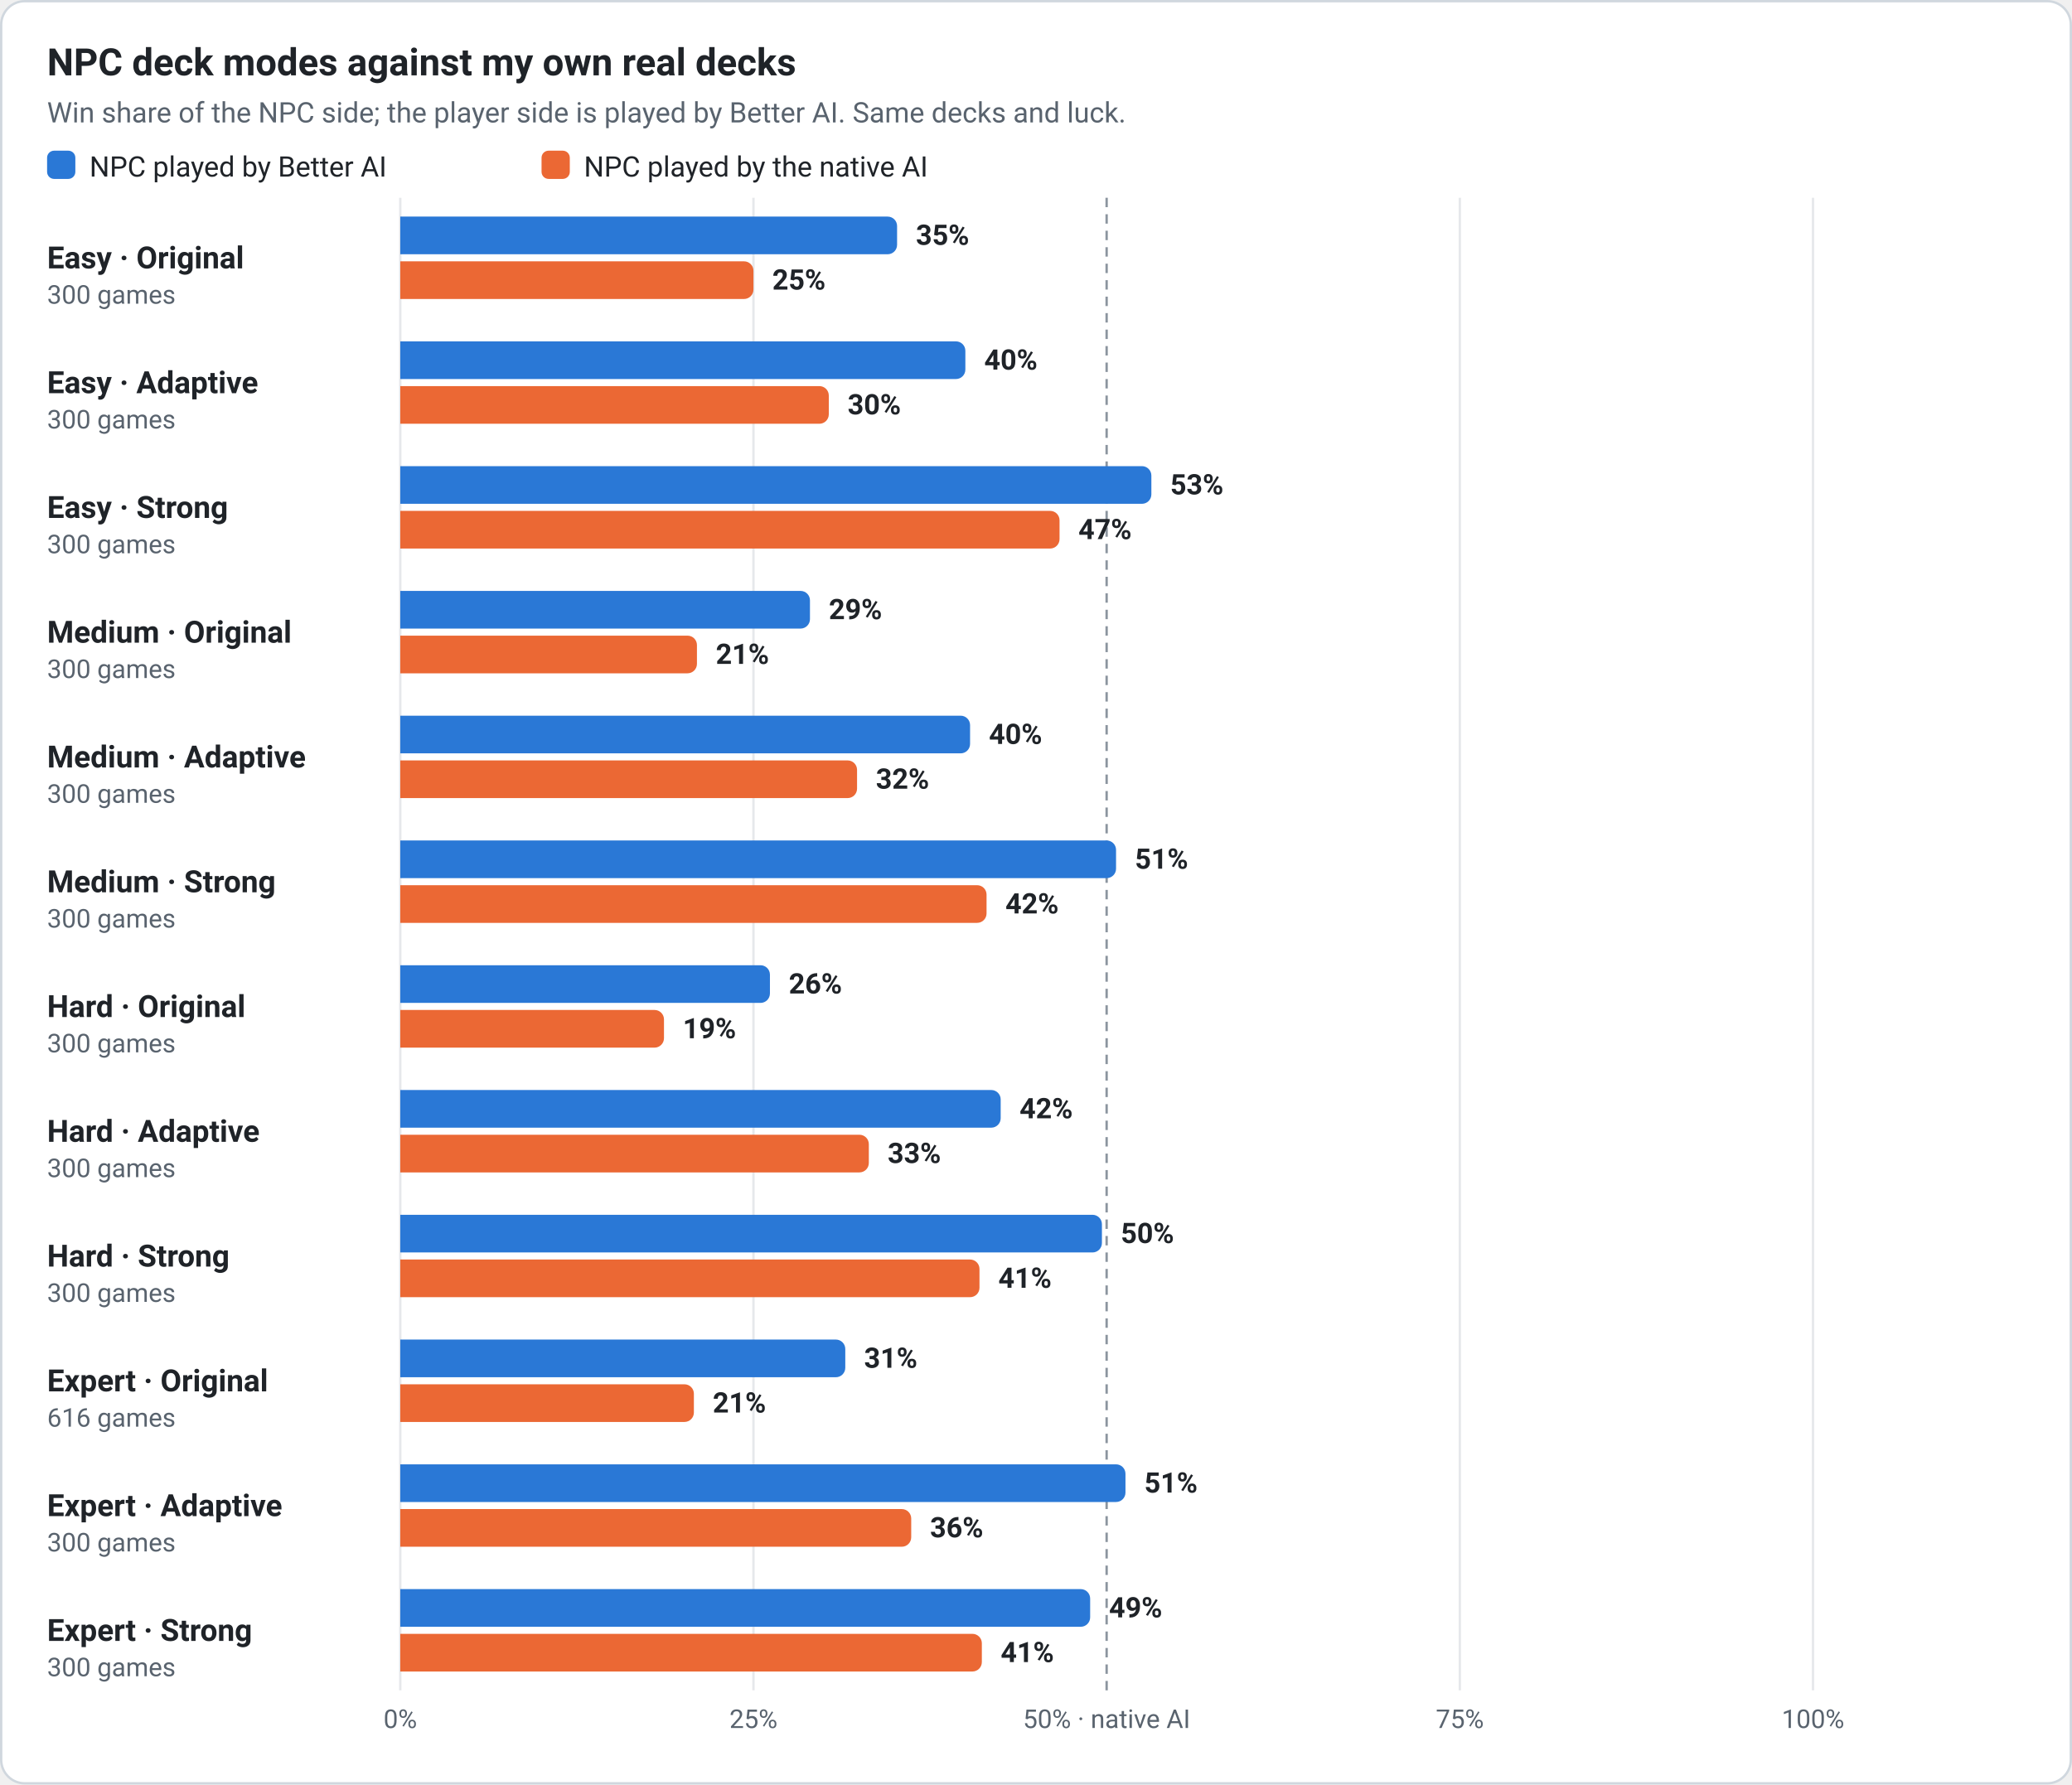
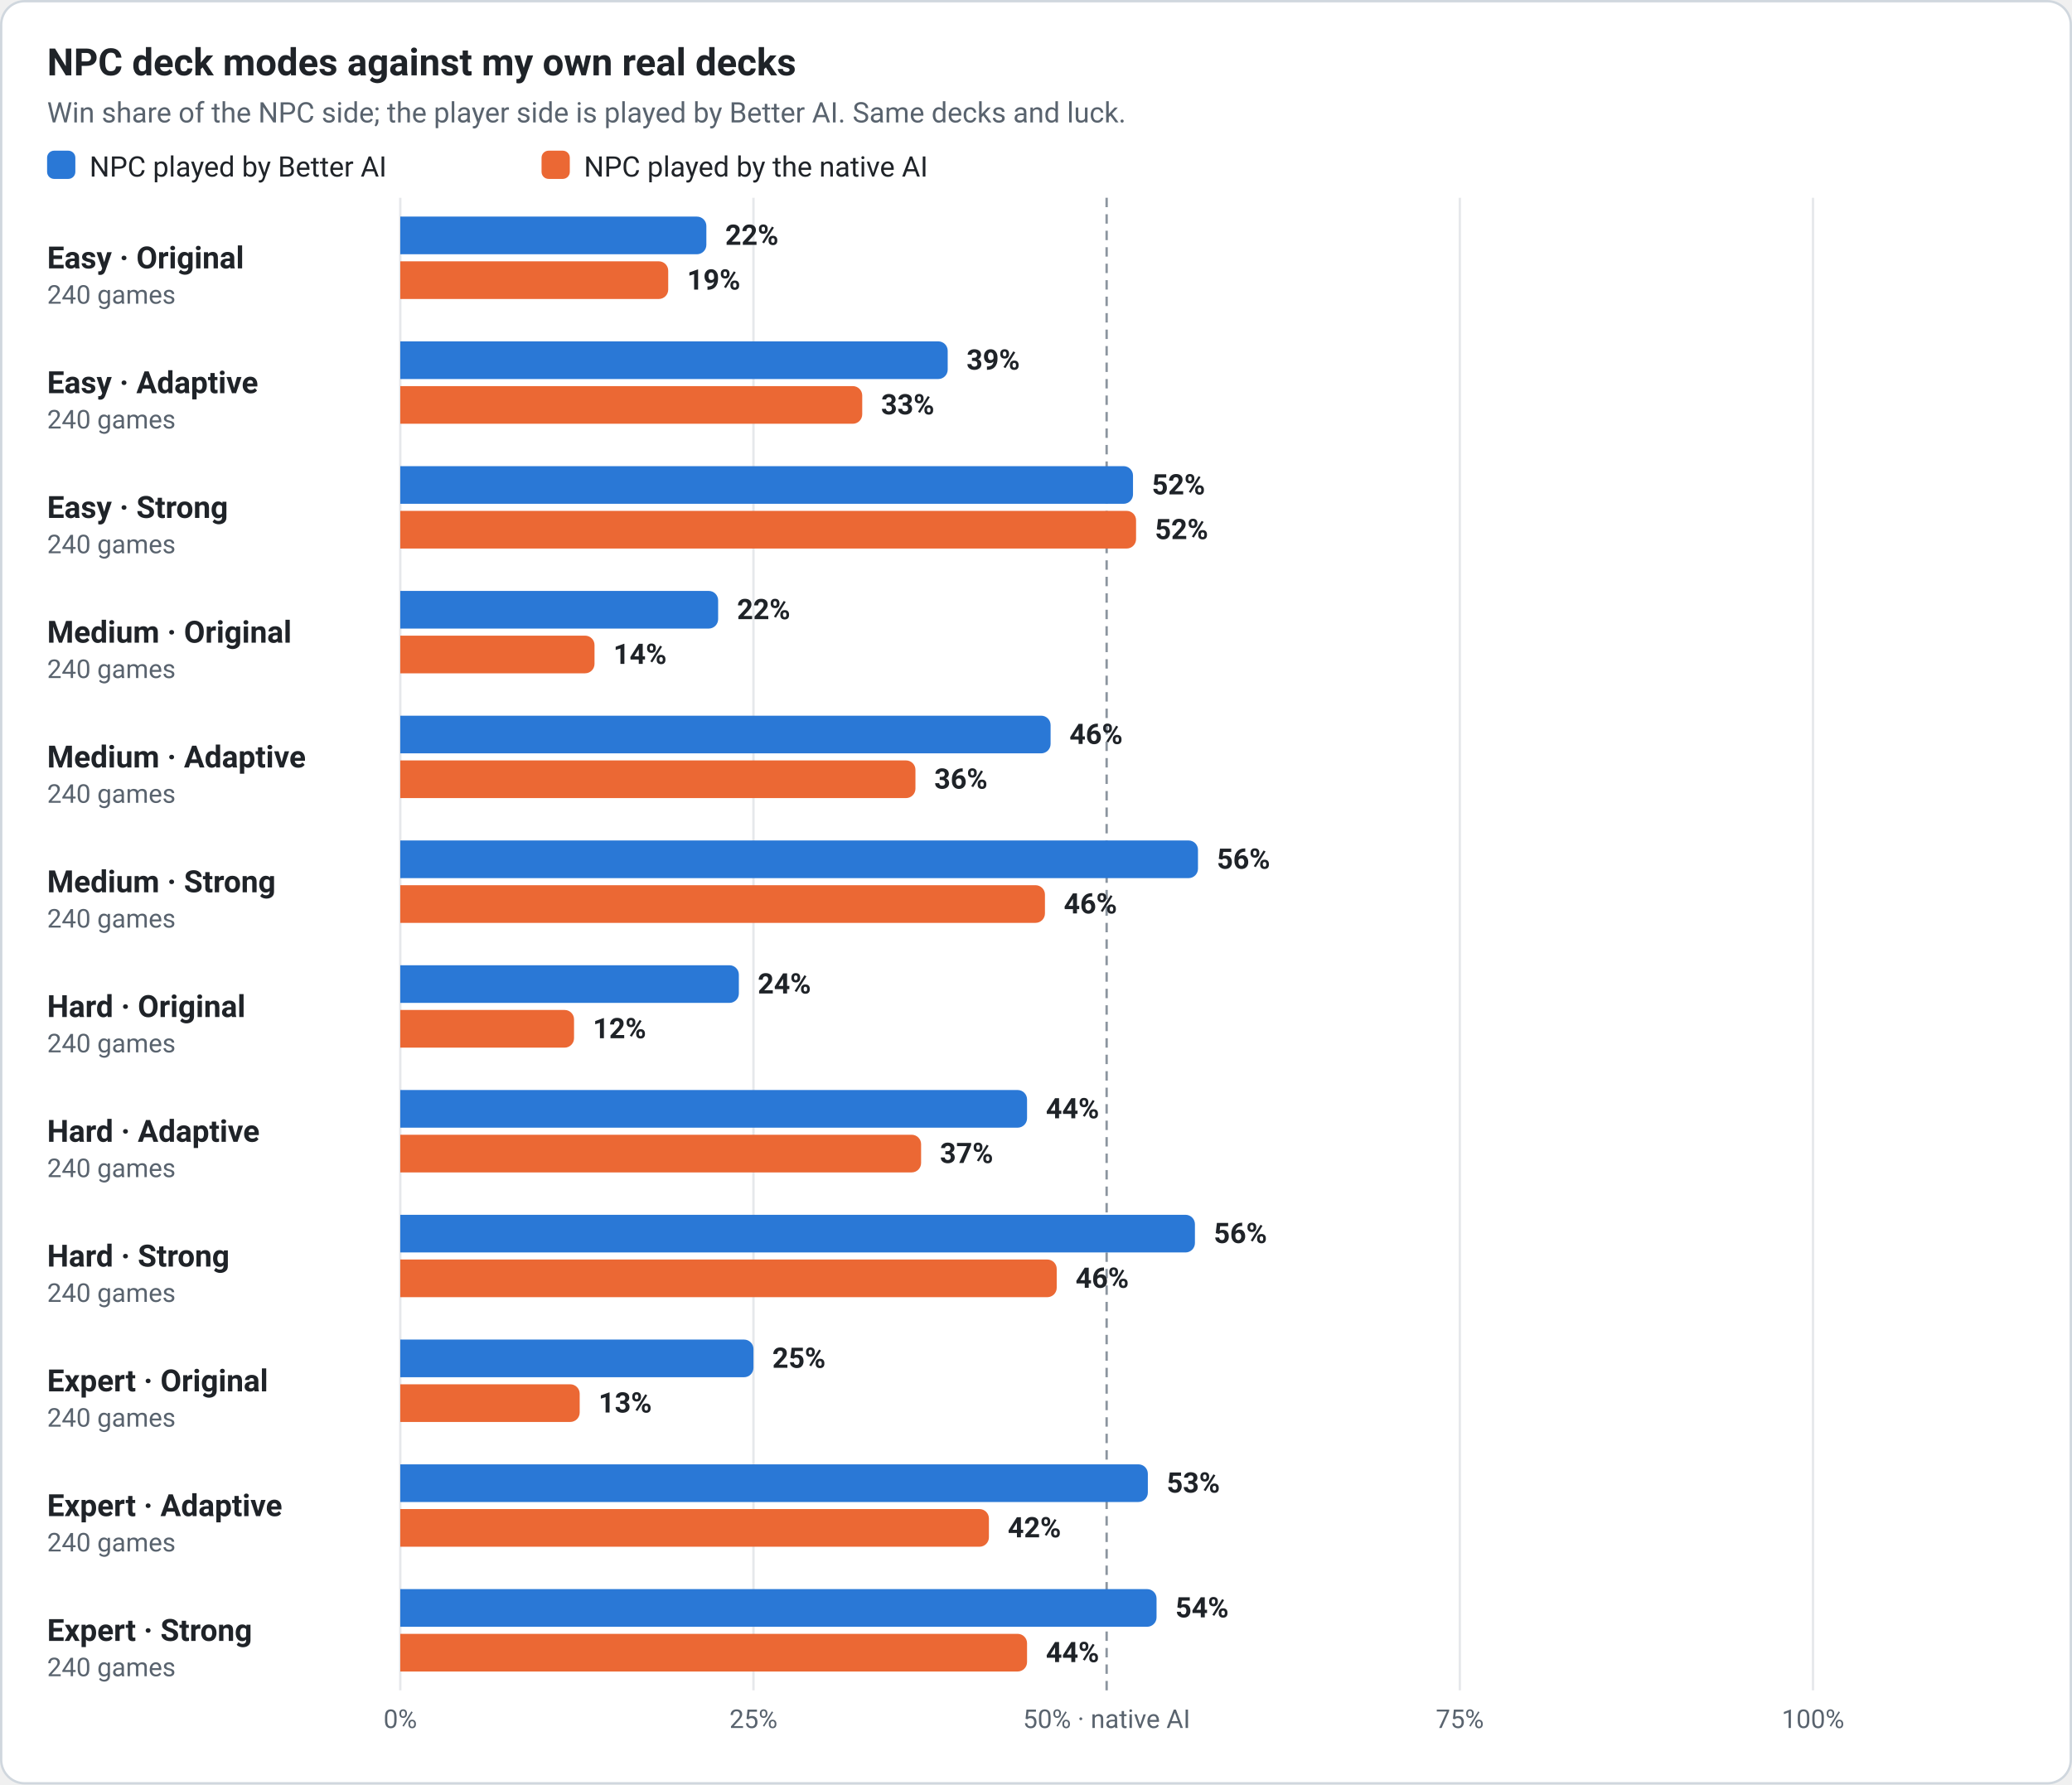
<svg xmlns="http://www.w3.org/2000/svg" width="880" height="758" viewBox="0 0 880 758" font-family="system-ui,-apple-system,'Segoe UI',Roboto,Helvetica,Arial,sans-serif" role="img" aria-label="NPC deck modes against my own real decks">
  <rect x="0.5" y="0.5" width="879" height="757" rx="10" fill="#ffffff" stroke="#d0d7de" />
  <text x="20.0" y="32.0" fill="#1f2328" font-size="16" font-weight="600" text-anchor="start">NPC deck modes against my own real decks</text>
  <text x="20.0" y="52.0" fill="#59636e" font-size="12" font-weight="400" text-anchor="start">Win share of the NPC side; the player side is played by Better AI. Same decks and luck.</text>
  <line x1="170.0" y1="84" x2="170.0" y2="718" stroke="#e6e8eb" stroke-width="1" />
  <text x="170.0" y="734.0" fill="#59636e" font-size="11" font-weight="400" text-anchor="middle">0%</text>
  <line x1="320.0" y1="84" x2="320.0" y2="718" stroke="#e6e8eb" stroke-width="1" />
  <text x="320.0" y="734.0" fill="#59636e" font-size="11" font-weight="400" text-anchor="middle">25%</text>
  <line x1="470.0" y1="84" x2="470.0" y2="718" stroke="#8c959f" stroke-width="1" stroke-dasharray="4 3" />
  <text x="470.0" y="734.0" fill="#59636e" font-size="11" font-weight="400" text-anchor="middle">50% · native AI</text>
  <line x1="620.0" y1="84" x2="620.0" y2="718" stroke="#e6e8eb" stroke-width="1" />
  <text x="620.0" y="734.0" fill="#59636e" font-size="11" font-weight="400" text-anchor="middle">75%</text>
  <line x1="770.0" y1="84" x2="770.0" y2="718" stroke="#e6e8eb" stroke-width="1" />
  <text x="770.0" y="734.0" fill="#59636e" font-size="11" font-weight="400" text-anchor="middle">100%</text>
  <rect x="20" y="64" width="12" height="12" rx="3" fill="#2a78d6" />
  <text x="38.0" y="75.0" fill="#1f2328" font-size="12" font-weight="400" text-anchor="start">NPC played by Better AI</text>
  <rect x="230" y="64" width="12" height="12" rx="3" fill="#eb6834" />
  <text x="248.0" y="75.0" fill="#1f2328" font-size="12" font-weight="400" text-anchor="start">NPC played by the native AI</text>
  <text x="20.0" y="114.0" fill="#1f2328" font-size="13" font-weight="600" text-anchor="start">Easy · Original</text>
-   <text x="20.0" y="129.0" fill="#59636e" font-size="11" font-weight="400" text-anchor="start">300 games</text>
-   <path d="M170.0,92.0 H377.0 A4,4 0 0 1 381.0,96.0 V104.0 A4,4 0 0 1 377.0,108.0 H170.0 Z" fill="#2a78d6" />
-   <text x="389.0" y="104.0" fill="#1f2328" font-size="12" font-weight="600" text-anchor="start">35%</text>
-   <path d="M170.0,111.0 H316.0 A4,4 0 0 1 320.0,115.0 V123.0 A4,4 0 0 1 316.0,127.0 H170.0 Z" fill="#eb6834" />
-   <text x="328.0" y="123.0" fill="#1f2328" font-size="12" font-weight="600" text-anchor="start">25%</text>
+   <text x="20.0" y="129.0" fill="#59636e" font-size="11" font-weight="400" text-anchor="start">240 games</text>
+   <path d="M170.0,92.0 H296.0 A4,4 0 0 1 300.0,96.0 V104.0 A4,4 0 0 1 296.0,108.0 H170.0 Z" fill="#2a78d6" />
+   <text x="308.0" y="104.0" fill="#1f2328" font-size="12" font-weight="600" text-anchor="start">22%</text>
+   <path d="M170.0,111.0 H279.8 A4,4 0 0 1 283.8,115.0 V123.0 A4,4 0 0 1 279.8,127.0 H170.0 Z" fill="#eb6834" />
+   <text x="291.8" y="123.0" fill="#1f2328" font-size="12" font-weight="600" text-anchor="start">19%</text>
  <text x="20.0" y="167.0" fill="#1f2328" font-size="13" font-weight="600" text-anchor="start">Easy · Adaptive</text>
-   <text x="20.0" y="182.0" fill="#59636e" font-size="11" font-weight="400" text-anchor="start">300 games</text>
-   <path d="M170.0,145.0 H406.0 A4,4 0 0 1 410.0,149.0 V157.0 A4,4 0 0 1 406.0,161.0 H170.0 Z" fill="#2a78d6" />
-   <text x="418.0" y="157.0" fill="#1f2328" font-size="12" font-weight="600" text-anchor="start">40%</text>
-   <path d="M170.0,164.0 H348.0 A4,4 0 0 1 352.0,168.0 V176.0 A4,4 0 0 1 348.0,180.0 H170.0 Z" fill="#eb6834" />
-   <text x="360.0" y="176.0" fill="#1f2328" font-size="12" font-weight="600" text-anchor="start">30%</text>
+   <text x="20.0" y="182.0" fill="#59636e" font-size="11" font-weight="400" text-anchor="start">240 games</text>
+   <path d="M170.0,145.0 H398.5 A4,4 0 0 1 402.5,149.0 V157.0 A4,4 0 0 1 398.5,161.0 H170.0 Z" fill="#2a78d6" />
+   <text x="410.5" y="157.0" fill="#1f2328" font-size="12" font-weight="600" text-anchor="start">39%</text>
+   <path d="M170.0,164.0 H362.2 A4,4 0 0 1 366.2,168.0 V176.0 A4,4 0 0 1 362.2,180.0 H170.0 Z" fill="#eb6834" />
+   <text x="374.2" y="176.0" fill="#1f2328" font-size="12" font-weight="600" text-anchor="start">33%</text>
  <text x="20.0" y="220.0" fill="#1f2328" font-size="13" font-weight="600" text-anchor="start">Easy · Strong</text>
-   <text x="20.0" y="235.0" fill="#59636e" font-size="11" font-weight="400" text-anchor="start">300 games</text>
-   <path d="M170.0,198.0 H485.0 A4,4 0 0 1 489.0,202.0 V210.0 A4,4 0 0 1 485.0,214.0 H170.0 Z" fill="#2a78d6" />
-   <text x="497.0" y="210.0" fill="#1f2328" font-size="12" font-weight="600" text-anchor="start">53%</text>
-   <path d="M170.0,217.0 H446.0 A4,4 0 0 1 450.0,221.0 V229.0 A4,4 0 0 1 446.0,233.0 H170.0 Z" fill="#eb6834" />
-   <text x="458.0" y="229.0" fill="#1f2328" font-size="12" font-weight="600" text-anchor="start">47%</text>
+   <text x="20.0" y="235.0" fill="#59636e" font-size="11" font-weight="400" text-anchor="start">240 games</text>
+   <path d="M170.0,198.0 H477.2 A4,4 0 0 1 481.2,202.0 V210.0 A4,4 0 0 1 477.2,214.0 H170.0 Z" fill="#2a78d6" />
+   <text x="489.2" y="210.0" fill="#1f2328" font-size="12" font-weight="600" text-anchor="start">52%</text>
+   <path d="M170.0,217.0 H478.5 A4,4 0 0 1 482.5,221.0 V229.0 A4,4 0 0 1 478.5,233.0 H170.0 Z" fill="#eb6834" />
+   <text x="490.5" y="229.0" fill="#1f2328" font-size="12" font-weight="600" text-anchor="start">52%</text>
  <text x="20.0" y="273.0" fill="#1f2328" font-size="13" font-weight="600" text-anchor="start">Medium · Original</text>
-   <text x="20.0" y="288.0" fill="#59636e" font-size="11" font-weight="400" text-anchor="start">300 games</text>
-   <path d="M170.0,251.0 H340.0 A4,4 0 0 1 344.0,255.0 V263.0 A4,4 0 0 1 340.0,267.0 H170.0 Z" fill="#2a78d6" />
-   <text x="352.0" y="263.0" fill="#1f2328" font-size="12" font-weight="600" text-anchor="start">29%</text>
-   <path d="M170.0,270.0 H292.0 A4,4 0 0 1 296.0,274.0 V282.0 A4,4 0 0 1 292.0,286.0 H170.0 Z" fill="#eb6834" />
-   <text x="304.0" y="282.0" fill="#1f2328" font-size="12" font-weight="600" text-anchor="start">21%</text>
+   <text x="20.0" y="288.0" fill="#59636e" font-size="11" font-weight="400" text-anchor="start">240 games</text>
+   <path d="M170.0,251.0 H301.0 A4,4 0 0 1 305.0,255.0 V263.0 A4,4 0 0 1 301.0,267.0 H170.0 Z" fill="#2a78d6" />
+   <text x="313.0" y="263.0" fill="#1f2328" font-size="12" font-weight="600" text-anchor="start">22%</text>
+   <path d="M170.0,270.0 H248.5 A4,4 0 0 1 252.5,274.0 V282.0 A4,4 0 0 1 248.5,286.0 H170.0 Z" fill="#eb6834" />
+   <text x="260.5" y="282.0" fill="#1f2328" font-size="12" font-weight="600" text-anchor="start">14%</text>
  <text x="20.0" y="326.0" fill="#1f2328" font-size="13" font-weight="600" text-anchor="start">Medium · Adaptive</text>
-   <text x="20.0" y="341.0" fill="#59636e" font-size="11" font-weight="400" text-anchor="start">300 games</text>
-   <path d="M170.0,304.0 H408.0 A4,4 0 0 1 412.0,308.0 V316.0 A4,4 0 0 1 408.0,320.0 H170.0 Z" fill="#2a78d6" />
-   <text x="420.0" y="316.0" fill="#1f2328" font-size="12" font-weight="600" text-anchor="start">40%</text>
-   <path d="M170.0,323.0 H360.0 A4,4 0 0 1 364.0,327.0 V335.0 A4,4 0 0 1 360.0,339.0 H170.0 Z" fill="#eb6834" />
-   <text x="372.0" y="335.0" fill="#1f2328" font-size="12" font-weight="600" text-anchor="start">32%</text>
+   <text x="20.0" y="341.0" fill="#59636e" font-size="11" font-weight="400" text-anchor="start">240 games</text>
+   <path d="M170.0,304.0 H442.2 A4,4 0 0 1 446.2,308.0 V316.0 A4,4 0 0 1 442.2,320.0 H170.0 Z" fill="#2a78d6" />
+   <text x="454.2" y="316.0" fill="#1f2328" font-size="12" font-weight="600" text-anchor="start">46%</text>
+   <path d="M170.0,323.0 H384.8 A4,4 0 0 1 388.8,327.0 V335.0 A4,4 0 0 1 384.8,339.0 H170.0 Z" fill="#eb6834" />
+   <text x="396.8" y="335.0" fill="#1f2328" font-size="12" font-weight="600" text-anchor="start">36%</text>
  <text x="20.0" y="379.0" fill="#1f2328" font-size="13" font-weight="600" text-anchor="start">Medium · Strong</text>
-   <text x="20.0" y="394.0" fill="#59636e" font-size="11" font-weight="400" text-anchor="start">300 games</text>
-   <path d="M170.0,357.0 H470.0 A4,4 0 0 1 474.0,361.0 V369.0 A4,4 0 0 1 470.0,373.0 H170.0 Z" fill="#2a78d6" />
-   <text x="482.0" y="369.0" fill="#1f2328" font-size="12" font-weight="600" text-anchor="start">51%</text>
-   <path d="M170.0,376.0 H415.0 A4,4 0 0 1 419.0,380.0 V388.0 A4,4 0 0 1 415.0,392.0 H170.0 Z" fill="#eb6834" />
-   <text x="427.0" y="388.0" fill="#1f2328" font-size="12" font-weight="600" text-anchor="start">42%</text>
+   <text x="20.0" y="394.0" fill="#59636e" font-size="11" font-weight="400" text-anchor="start">240 games</text>
+   <path d="M170.0,357.0 H504.8 A4,4 0 0 1 508.8,361.0 V369.0 A4,4 0 0 1 504.8,373.0 H170.0 Z" fill="#2a78d6" />
+   <text x="516.8" y="369.0" fill="#1f2328" font-size="12" font-weight="600" text-anchor="start">56%</text>
+   <path d="M170.0,376.0 H439.8 A4,4 0 0 1 443.8,380.0 V388.0 A4,4 0 0 1 439.8,392.0 H170.0 Z" fill="#eb6834" />
+   <text x="451.8" y="388.0" fill="#1f2328" font-size="12" font-weight="600" text-anchor="start">46%</text>
  <text x="20.0" y="432.0" fill="#1f2328" font-size="13" font-weight="600" text-anchor="start">Hard · Original</text>
-   <text x="20.0" y="447.0" fill="#59636e" font-size="11" font-weight="400" text-anchor="start">300 games</text>
-   <path d="M170.0,410.0 H323.0 A4,4 0 0 1 327.0,414.0 V422.0 A4,4 0 0 1 323.0,426.0 H170.0 Z" fill="#2a78d6" />
-   <text x="335.0" y="422.0" fill="#1f2328" font-size="12" font-weight="600" text-anchor="start">26%</text>
-   <path d="M170.0,429.0 H278.0 A4,4 0 0 1 282.0,433.0 V441.0 A4,4 0 0 1 278.0,445.0 H170.0 Z" fill="#eb6834" />
-   <text x="290.0" y="441.0" fill="#1f2328" font-size="12" font-weight="600" text-anchor="start">19%</text>
+   <text x="20.0" y="447.0" fill="#59636e" font-size="11" font-weight="400" text-anchor="start">240 games</text>
+   <path d="M170.0,410.0 H309.8 A4,4 0 0 1 313.8,414.0 V422.0 A4,4 0 0 1 309.8,426.0 H170.0 Z" fill="#2a78d6" />
+   <text x="321.8" y="422.0" fill="#1f2328" font-size="12" font-weight="600" text-anchor="start">24%</text>
+   <path d="M170.0,429.0 H239.8 A4,4 0 0 1 243.8,433.0 V441.0 A4,4 0 0 1 239.8,445.0 H170.0 Z" fill="#eb6834" />
+   <text x="251.8" y="441.0" fill="#1f2328" font-size="12" font-weight="600" text-anchor="start">12%</text>
  <text x="20.0" y="485.0" fill="#1f2328" font-size="13" font-weight="600" text-anchor="start">Hard · Adaptive</text>
-   <text x="20.0" y="500.0" fill="#59636e" font-size="11" font-weight="400" text-anchor="start">300 games</text>
-   <path d="M170.0,463.0 H421.0 A4,4 0 0 1 425.0,467.0 V475.0 A4,4 0 0 1 421.0,479.0 H170.0 Z" fill="#2a78d6" />
-   <text x="433.0" y="475.0" fill="#1f2328" font-size="12" font-weight="600" text-anchor="start">42%</text>
-   <path d="M170.0,482.0 H365.0 A4,4 0 0 1 369.0,486.0 V494.0 A4,4 0 0 1 365.0,498.0 H170.0 Z" fill="#eb6834" />
-   <text x="377.0" y="494.0" fill="#1f2328" font-size="12" font-weight="600" text-anchor="start">33%</text>
+   <text x="20.0" y="500.0" fill="#59636e" font-size="11" font-weight="400" text-anchor="start">240 games</text>
+   <path d="M170.0,463.0 H432.2 A4,4 0 0 1 436.2,467.0 V475.0 A4,4 0 0 1 432.2,479.0 H170.0 Z" fill="#2a78d6" />
+   <text x="444.2" y="475.0" fill="#1f2328" font-size="12" font-weight="600" text-anchor="start">44%</text>
+   <path d="M170.0,482.0 H387.2 A4,4 0 0 1 391.2,486.0 V494.0 A4,4 0 0 1 387.2,498.0 H170.0 Z" fill="#eb6834" />
+   <text x="399.2" y="494.0" fill="#1f2328" font-size="12" font-weight="600" text-anchor="start">37%</text>
  <text x="20.0" y="538.0" fill="#1f2328" font-size="13" font-weight="600" text-anchor="start">Hard · Strong</text>
-   <text x="20.0" y="553.0" fill="#59636e" font-size="11" font-weight="400" text-anchor="start">300 games</text>
-   <path d="M170.0,516.0 H464.0 A4,4 0 0 1 468.0,520.0 V528.0 A4,4 0 0 1 464.0,532.0 H170.0 Z" fill="#2a78d6" />
-   <text x="476.0" y="528.0" fill="#1f2328" font-size="12" font-weight="600" text-anchor="start">50%</text>
-   <path d="M170.0,535.0 H412.0 A4,4 0 0 1 416.0,539.0 V547.0 A4,4 0 0 1 412.0,551.0 H170.0 Z" fill="#eb6834" />
-   <text x="424.0" y="547.0" fill="#1f2328" font-size="12" font-weight="600" text-anchor="start">41%</text>
+   <text x="20.0" y="553.0" fill="#59636e" font-size="11" font-weight="400" text-anchor="start">240 games</text>
+   <path d="M170.0,516.0 H503.5 A4,4 0 0 1 507.5,520.0 V528.0 A4,4 0 0 1 503.5,532.0 H170.0 Z" fill="#2a78d6" />
+   <text x="515.5" y="528.0" fill="#1f2328" font-size="12" font-weight="600" text-anchor="start">56%</text>
+   <path d="M170.0,535.0 H444.8 A4,4 0 0 1 448.8,539.0 V547.0 A4,4 0 0 1 444.8,551.0 H170.0 Z" fill="#eb6834" />
+   <text x="456.8" y="547.0" fill="#1f2328" font-size="12" font-weight="600" text-anchor="start">46%</text>
  <text x="20.0" y="591.0" fill="#1f2328" font-size="13" font-weight="600" text-anchor="start">Expert · Original</text>
-   <text x="20.0" y="606.0" fill="#59636e" font-size="11" font-weight="400" text-anchor="start">616 games</text>
-   <path d="M170.0,569.0 H355.0 A4,4 0 0 1 359.0,573.0 V581.0 A4,4 0 0 1 355.0,585.0 H170.0 Z" fill="#2a78d6" />
-   <text x="367.0" y="581.0" fill="#1f2328" font-size="12" font-weight="600" text-anchor="start">31%</text>
-   <path d="M170.0,588.0 H290.7 A4,4 0 0 1 294.7,592.0 V600.0 A4,4 0 0 1 290.7,604.0 H170.0 Z" fill="#eb6834" />
-   <text x="302.7" y="600.0" fill="#1f2328" font-size="12" font-weight="600" text-anchor="start">21%</text>
+   <text x="20.0" y="606.0" fill="#59636e" font-size="11" font-weight="400" text-anchor="start">240 games</text>
+   <path d="M170.0,569.0 H316.0 A4,4 0 0 1 320.0,573.0 V581.0 A4,4 0 0 1 316.0,585.0 H170.0 Z" fill="#2a78d6" />
+   <text x="328.0" y="581.0" fill="#1f2328" font-size="12" font-weight="600" text-anchor="start">25%</text>
+   <path d="M170.0,588.0 H242.2 A4,4 0 0 1 246.2,592.0 V600.0 A4,4 0 0 1 242.2,604.0 H170.0 Z" fill="#eb6834" />
+   <text x="254.2" y="600.0" fill="#1f2328" font-size="12" font-weight="600" text-anchor="start">13%</text>
  <text x="20.0" y="644.0" fill="#1f2328" font-size="13" font-weight="600" text-anchor="start">Expert · Adaptive</text>
-   <text x="20.0" y="659.0" fill="#59636e" font-size="11" font-weight="400" text-anchor="start">300 games</text>
-   <path d="M170.0,622.0 H474.0 A4,4 0 0 1 478.0,626.0 V634.0 A4,4 0 0 1 474.0,638.0 H170.0 Z" fill="#2a78d6" />
-   <text x="486.0" y="634.0" fill="#1f2328" font-size="12" font-weight="600" text-anchor="start">51%</text>
-   <path d="M170.0,641.0 H383.0 A4,4 0 0 1 387.0,645.0 V653.0 A4,4 0 0 1 383.0,657.0 H170.0 Z" fill="#eb6834" />
-   <text x="395.0" y="653.0" fill="#1f2328" font-size="12" font-weight="600" text-anchor="start">36%</text>
+   <text x="20.0" y="659.0" fill="#59636e" font-size="11" font-weight="400" text-anchor="start">240 games</text>
+   <path d="M170.0,622.0 H483.5 A4,4 0 0 1 487.5,626.0 V634.0 A4,4 0 0 1 483.5,638.0 H170.0 Z" fill="#2a78d6" />
+   <text x="495.5" y="634.0" fill="#1f2328" font-size="12" font-weight="600" text-anchor="start">53%</text>
+   <path d="M170.0,641.0 H416.0 A4,4 0 0 1 420.0,645.0 V653.0 A4,4 0 0 1 416.0,657.0 H170.0 Z" fill="#eb6834" />
+   <text x="428.0" y="653.0" fill="#1f2328" font-size="12" font-weight="600" text-anchor="start">42%</text>
  <text x="20.0" y="697.0" fill="#1f2328" font-size="13" font-weight="600" text-anchor="start">Expert · Strong</text>
-   <text x="20.0" y="712.0" fill="#59636e" font-size="11" font-weight="400" text-anchor="start">300 games</text>
-   <path d="M170.0,675.0 H459.0 A4,4 0 0 1 463.0,679.0 V687.0 A4,4 0 0 1 459.0,691.0 H170.0 Z" fill="#2a78d6" />
-   <text x="471.0" y="687.0" fill="#1f2328" font-size="12" font-weight="600" text-anchor="start">49%</text>
-   <path d="M170.0,694.0 H413.0 A4,4 0 0 1 417.0,698.0 V706.0 A4,4 0 0 1 413.0,710.0 H170.0 Z" fill="#eb6834" />
-   <text x="425.0" y="706.0" fill="#1f2328" font-size="12" font-weight="600" text-anchor="start">41%</text>
+   <text x="20.0" y="712.0" fill="#59636e" font-size="11" font-weight="400" text-anchor="start">240 games</text>
+   <path d="M170.0,675.0 H487.2 A4,4 0 0 1 491.2,679.0 V687.0 A4,4 0 0 1 487.2,691.0 H170.0 Z" fill="#2a78d6" />
+   <text x="499.2" y="687.0" fill="#1f2328" font-size="12" font-weight="600" text-anchor="start">54%</text>
+   <path d="M170.0,694.0 H432.2 A4,4 0 0 1 436.2,698.0 V706.0 A4,4 0 0 1 432.2,710.0 H170.0 Z" fill="#eb6834" />
+   <text x="444.2" y="706.0" fill="#1f2328" font-size="12" font-weight="600" text-anchor="start">44%</text>
</svg>
